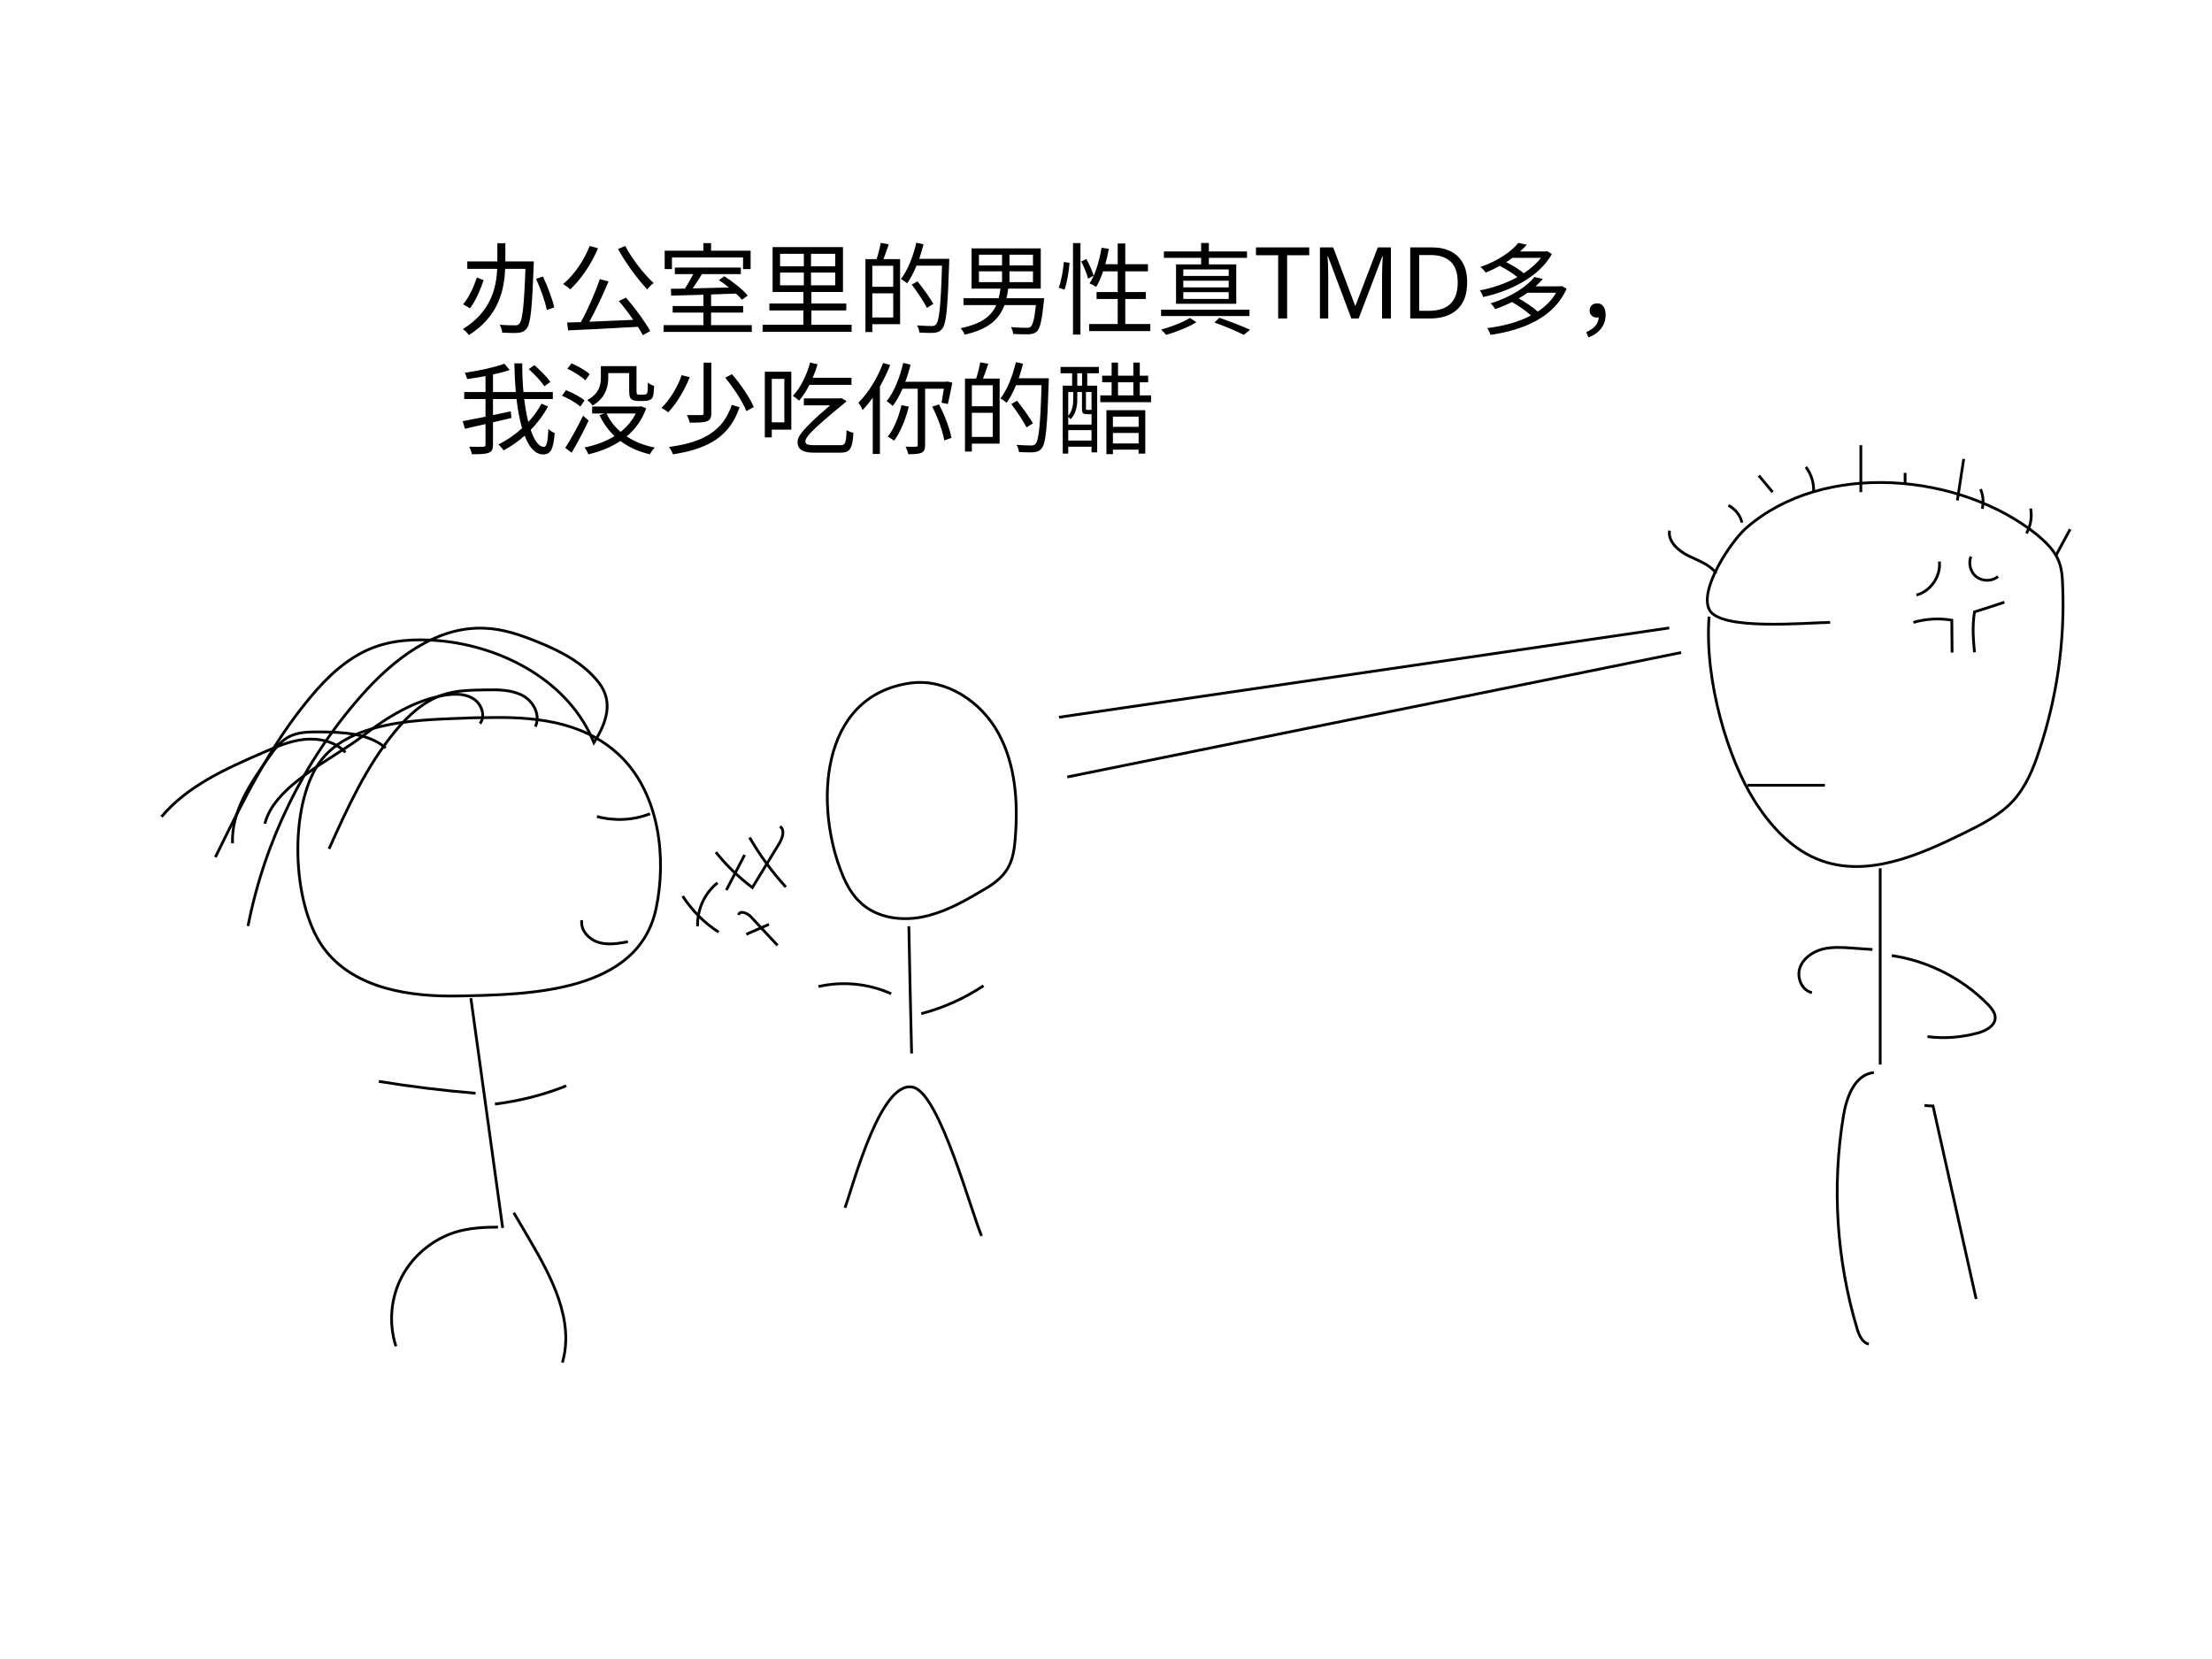
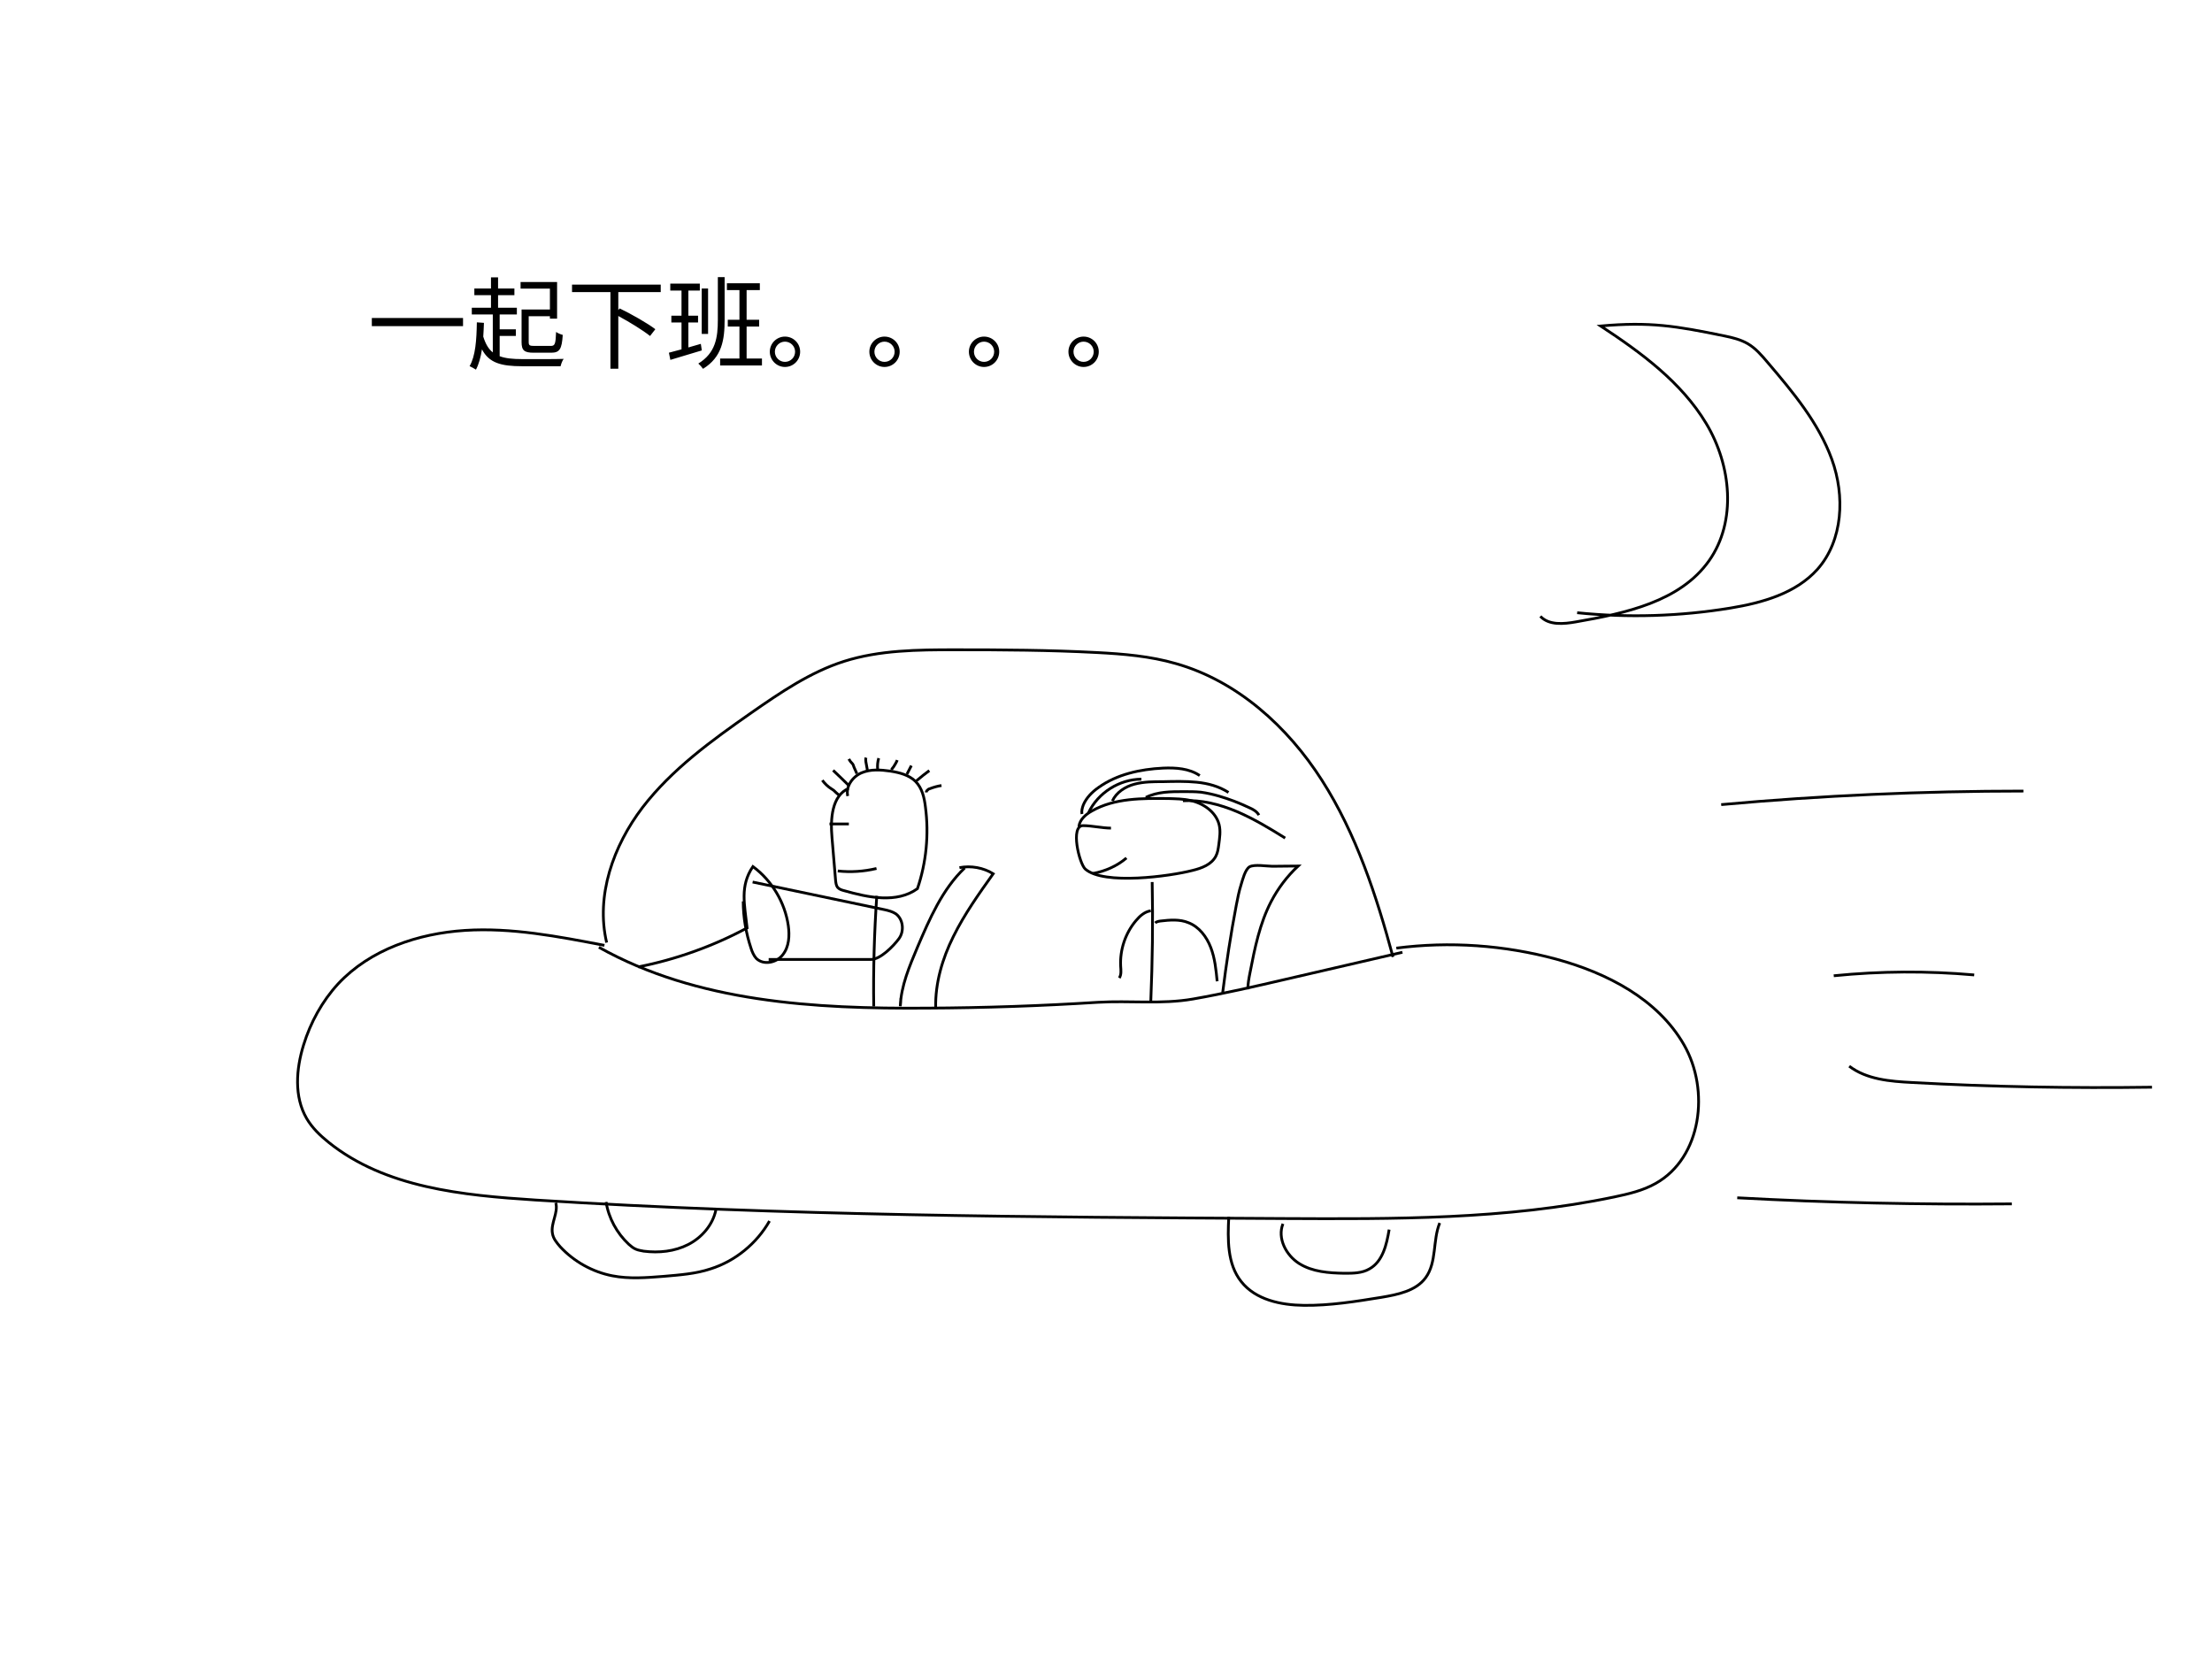
- <svg xmlns="http://www.w3.org/2000/svg" version="1.1" id="page12" x="0px" y="0px" viewBox="0 0 800 600" enable-background="new 0 0 800 600" xml:space="preserve">
-   <path fill="none" d="M161.7,296.4c9,2.4,16.8,6.1,22.4,11.3c17.1,15.9,13.7,45.1-6,57.3c-18.3,11.4-46.7,10.4-66,2.1  c-8.5-3.6-15.9-10.5-21.6-17.7C54.7,304.6,119.9,285.3,161.7,296.4z" />
-   <path fill="none" stroke="#000000" stroke-miterlimit="10" d="M178.7,259.5c16.8-0.2,34,2.1,46.4,14.7c13.4,13.7,16,36.2,12.2,54.3  c-6.4,30.5-45.7,31.2-71.1,31.7c-17.6,0.4-37.3-2.5-48.3-16.2c-12.1-15-13.6-49.6-3.5-66.5c10.6-17.7,38.9-17.1,56.8-17.9  C173.5,259.6,176.1,259.5,178.7,259.5z" />
-   <path fill="none" stroke="#000000" stroke-miterlimit="10" d="M215.9,295.3c6.3,1.7,13.1,1.4,19.2-1" />
-   <path fill="none" stroke="#000000" stroke-miterlimit="10" d="M210.4,332.8c-0.5,3.6,2.5,6.9,6,8s7.2,0.4,10.7-0.2" />
-   <path fill="none" stroke="#000000" stroke-miterlimit="10" d="M124.9,272.1c-3.6-3.9-9.4-5.2-14.7-4.7c-5.3,0.5-10.3,2.7-15.1,4.8  c-13.4,5.8-27.3,12-36.7,23.2" />
-   <path fill="none" stroke="#000000" stroke-miterlimit="10" d="M139.5,270.5c-6.4-5.4-15.5-5.7-23.9-5.8c-3.8,0-7.8,0-11.2,1.8  c-3.1,1.7-5.2,4.6-7.2,7.4c-6.6,9.4-13.6,19.6-13.1,31.1" />
-   <path fill="none" stroke="#000000" stroke-miterlimit="10" d="M173.6,261.7c2.1-2.8,0.6-7.1-2.4-9s-6.7-1.8-10.2-1.3  c-11,1.8-20.9,7.9-29.7,14.7c-10.7,8.3-32.1,17.9-35.5,31.8" />
-   <path fill="none" stroke="#000000" stroke-miterlimit="10" d="M193.6,262.8c2-4-0.6-9.1-4.5-11.2s-8.6-2.2-13.1-2.1  c-5.5,0.1-11,0.1-16.2,1.9c-6.8,2.4-12.3,7.5-16.9,13.1c-10.4,12.6-17.2,27.6-23.9,42.5" />
-   <path fill="none" stroke="#000000" stroke-miterlimit="10" d="M77.9,310c9.9-20.2,19.9-40.6,34.4-57.9c6-7.2,13-13.9,21.7-17.5  c7.7-3.2,16.3-3.6,24.7-2.9c23.5,2.1,47.3,15,56.1,36.9c4.7-7.4,7.1-14.9,1.7-21.8s-13.5-11.2-21.7-14.5c-6.3-2.6-12.9-4.9-19.7-5.1  c-17.6-0.7-33,11.4-44.6,24.6c-20.6,23.4-34.8,52.4-40.8,83.1" />
-   <path fill="none" stroke="#000000" stroke-miterlimit="10" d="M170.3,361c3.8,27.7,7.7,55.4,11.5,83.1" />
-   <path fill="none" stroke="#000000" stroke-miterlimit="10" d="M179,399.3c8.8-1.1,17.6-3.3,25.8-6.6" />
-   <path fill="none" stroke="#000000" stroke-miterlimit="10" d="M180.1,443.8c-5,0-10.1,0.3-15,1.7c-8.3,2.5-15.6,8.4-19.7,16.1  c-4.1,7.7-4.9,17-2.2,25.3" />
-   <path fill="none" stroke="#000000" stroke-miterlimit="10" d="M185.8,438.6c1.9,3.2,3.8,6.4,5.7,9.7c8,13.6,16.3,29.3,11.9,44.5" />
-   <path fill="none" stroke="#000000" stroke-miterlimit="10" d="M172,395.4c-11.7-1-23.4-2.4-35-4.3" />
-   <path fill="none" stroke="#000000" stroke-miterlimit="10" d="M304.7,316.4c1.6,3.9,3.7,7.6,6.9,10.4c5.7,5.1,14.1,6.3,21.6,4.9  c7.5-1.4,14.4-5.1,21-9c3.9-2.2,7.8-4.6,10.1-8.4c2.1-3.4,2.6-7.5,2.9-11.4c1-12.9,0.1-26.3-6.1-37.7s-18.8-19.8-31.5-18.2  C296,251.4,294.6,292,304.7,316.4z" />
-   <path fill="none" stroke="#000000" stroke-miterlimit="10" d="M259.5,319.3c-4.7,3.7-7.4,9.7-7.2,15.7" />
-   <path fill="none" stroke="#000000" stroke-miterlimit="10" d="M246.9,324.1c3.4,5.2,7.8,9.7,13,13" />
-   <path fill="none" stroke="#000000" stroke-miterlimit="10" d="M269.3,309.2c-2.2,4.2-4.4,8.5-6.6,12.7" />
-   <path fill="none" stroke="#000000" stroke-miterlimit="10" d="M282.1,298.9c1.9,1.3,0.9,4.2-0.3,6.2c-2.6,4.3-7.1,11.6-9.7,15.9  c-4.9-3.7-9.4-8-13.2-12.8" />
-   <path fill="none" stroke="#000000" stroke-miterlimit="10" d="M271.1,302.9c3.7,6.4,8.1,12.4,13.1,17.9" />
-   <path fill="none" stroke="#000000" stroke-miterlimit="10" d="M278.1,334.3c-2.7,1.2-5.4,2.4-8.2,3.6" />
-   <path fill="none" stroke="#000000" stroke-miterlimit="10" d="M267.1,330.9c0.5-1.8,3.2-0.7,4.5,0.7c3.2,3.4,6.4,6.9,9.6,10.3" />
-   <path fill="none" stroke="#000000" stroke-miterlimit="10" d="M328.7,335c0.3,15.3,0.6,30.7,1,46" />
-   <path fill="none" stroke="#000000" stroke-miterlimit="10" d="M322.3,359.4c-8.2-3.7-17.6-4.6-26.3-2.6" />
-   <path fill="none" stroke="#000000" stroke-miterlimit="10" d="M333.2,366.6c8-2.1,15.6-5.5,22.5-10.1" />
-   <path fill="none" stroke="#000000" stroke-miterlimit="10" d="M355,447c-3.9-9.2-15.1-50.9-24.5-53.7c-11.8-3.5-21.8,35-24.9,43.5" />
-   <path fill="none" stroke="#000000" stroke-miterlimit="10" d="M618.1,223c-1.7,23.6,7,51.6,16.3,66.4c5.9,9.4,13.9,18.2,24.4,21.9  c16.9,6,35.2-2,51.3-9.9c6.5-3.2,13.1-6.5,18-11.8c4.6-5.1,7.3-11.6,9.4-18.1c6.4-19.1,9.3-39.4,8.5-59.5c-0.1-3.2-0.3-6.5-1.6-9.5  c-1.6-3.7-4.7-6.6-7.8-9.2c-27.7-22.2-77-26.9-105.1-2.3c-5.2,4.5-17.1,22-13.3,29.5c3.9,7.7,34.9,4.7,43.7,4.6" />
-   <path fill="none" stroke="#000000" stroke-miterlimit="10" d="M632,284c9.3,0,18.7,0,28,0" />
-   <path fill="none" stroke="#000000" stroke-miterlimit="10" d="M603.8,191.9c-0.6,4,3.2,7.3,6.8,9.1c3.6,1.8,7.8,3.1,10.1,6.4" />
-   <path fill="none" stroke="#000000" stroke-miterlimit="10" d="M625.1,182.8c2.4,1.2,4.3,3.5,4.9,6.2" />
-   <path fill="none" stroke="#000000" stroke-miterlimit="10" d="M636.1,172c1.7,2,3.3,4,5,6" />
-   <path fill="none" stroke="#000000" stroke-miterlimit="10" d="M653.1,168.9c2,2.6,3,5.8,2.8,9.1" />
-   <path fill="none" stroke="#000000" stroke-miterlimit="10" d="M673,161c0,5.7,0,11.3,0,17" />
-   <path fill="none" stroke="#000000" stroke-miterlimit="10" d="M689,171c0,1.3,0,2.7,0,4" />
-   <path fill="none" stroke="#000000" stroke-miterlimit="10" d="M710.2,166c-0.8,5-1.5,10-2.3,15" />
-   <path fill="none" stroke="#000000" stroke-miterlimit="10" d="M716.3,176.9c0.9,2.2,1.2,4.7,0.6,7.1" />
-   <path fill="none" stroke="#000000" stroke-miterlimit="10" d="M734.4,183.9c0.6,3.1,0,6.3-1.5,9" />
-   <path fill="none" stroke="#000000" stroke-miterlimit="10" d="M748.7,191.4c-1.7,3.1-3.4,6.3-5.1,9.4" />
-   <path fill="none" stroke="#000000" stroke-miterlimit="10" d="M680,314c0,23.7,0,47.3,0,71" />
-   <path fill="none" stroke="#000000" stroke-miterlimit="10" d="M677.2,343.4c-2.4-0.2-4.8-0.3-7.2-0.5c-3.7-0.3-7.5-0.5-11,0.4  c-3.6,1-7,3.4-8.1,6.9c-1.1,3.5,0.8,8,4.4,8.8" />
-   <path fill="none" stroke="#000000" stroke-miterlimit="10" d="M684.2,345.6c13,1.9,25.4,8.2,34.7,17.6c1.3,1.4,2.7,3,2.7,4.9  c-0.1,3-3.4,4.7-6.3,5.5c-5.9,1.6-12.2,2.1-18.2,1.3" />
-   <path fill="none" stroke="#000000" stroke-miterlimit="10" d="M677.7,387.9c-6.9,0.7-9.9,8.9-11,15.7c-4.2,25.5-2.5,52,4.9,76.8  c0.7,2.4,1.9,5.2,4.3,5.7" />
-   <path fill="none" stroke="#000000" stroke-miterlimit="10" d="M696,399.8c1,0.1,2.1,0.2,3.1,0.2c5.2,23.3,10.4,46.5,15.6,69.8" />
-   <line fill="none" stroke="#000000" stroke-miterlimit="10" x1="383" y1="259.4" x2="603.7" y2="227.1" />
-   <line fill="none" stroke="#000000" stroke-miterlimit="10" x1="386" y1="281" x2="608" y2="236" />
-   <path fill="none" stroke="#000000" stroke-miterlimit="10" d="M712.8,201.3c-1,2.6-0.1,5.8,2.1,7.4c2.2,1.6,5.6,1.6,7.7-0.2" />
-   <path fill="none" stroke="#000000" stroke-miterlimit="10" d="M724.9,217.8c-3.6,1.2-7.2,2.4-10.8,3.5c-0.8,5.6-0.5,9,0,14.6" />
-   <path fill="none" stroke="#000000" stroke-miterlimit="10" d="M701.4,203.1c0.6,5.3-3.2,10.8-8.3,12.1" />
-   <path fill="none" stroke="#000000" stroke-miterlimit="10" d="M692,225.1c4.5-1.3,9.3-1.6,13.9-0.8c0,3.9,0.1,7.8,0.1,11.7" />
-   <text transform="matrix(1 0 0 1 165.8756 118.1579)">
-     <tspan x="0" y="0" font-family="'YouYuan'" font-size="36px">办公室里的男性真TMD多，</tspan>
-     <tspan x="0" y="43.2" font-family="'YouYuan'" font-size="36px">我没少吃你的醋</tspan>
-   </text>
+ <svg xmlns="http://www.w3.org/2000/svg" version="1.1" id="page8" x="0px" y="0px" viewBox="0 0 800 600" enable-background="new 0 0 800 600" xml:space="preserve">
+   <text transform="matrix(1 0 0 1 132.8991 130.5144)" font-family="'YouYuan'" font-size="36px">一起下班。。。。</text>
+   <path fill="none" stroke="#000000" stroke-miterlimit="10" d="M219.4,340.9c-4-17,2.4-35,13-48.9c10.6-13.8,25-24.2,39.3-34.2  c10.5-7.3,21.3-14.7,33.5-18.6c12.9-4.1,26.7-4.2,40.3-4.2c17.1,0,34.1,0.1,51.2,1c9.6,0.5,19.3,1.3,28.6,4  c22.2,6.3,40.4,22.8,52.8,42.2c12.4,19.4,19.7,41.7,25.7,63.9" />
+   <path fill="none" stroke="#000000" stroke-miterlimit="10" d="M218.6,341.9c-16.7-3.2-33.6-6.5-50.5-5.4s-34.2,6.9-45.8,19.3  c-5.8,6.3-10,14-12.5,22.1c-2.7,8.7-3.5,18.7,1.1,26.6c2,3.4,4.8,6.1,7.9,8.6c20.5,16.5,48.5,19.2,74.8,20.9  c90,5.7,180.2,6.2,270.4,6.7c40.1,0.2,80.6,0.4,119.8-7.8c5.2-1.1,10.4-2.3,15-4.9c16.6-9.3,19.7-33.7,10.2-50.2  s-27.8-25.9-46.1-30.9c-18.8-5.1-38.6-6.5-57.9-4" />
+   <path fill="none" stroke="#000000" stroke-miterlimit="10" d="M201,435c1,3.6-1.9,7.4-1.2,11.1c0.3,1.9,1.6,3.4,2.8,4.8  c5,5.4,11.7,9.1,18.8,10.5c6.1,1.2,12.4,0.7,18.7,0.2c5.7-0.5,11.5-0.9,16.9-2.7c8.9-2.8,16.7-9.2,21.3-17.3" />
+   <path fill="none" stroke="#000000" stroke-miterlimit="10" d="M444.4,440.1c-0.4,8.1-0.6,17,4.5,23.4c5.2,6.6,14.3,8.5,22.7,8.6  c9.4,0.1,18.7-1.4,28-2.9c5.9-1,12.5-2.3,16-7.1c4.1-5.6,2.5-13.5,5.1-19.8" />
+   <path fill="none" stroke="#000000" stroke-miterlimit="10" d="M216.6,342.6c35.5,19.9,78,22.3,118.7,22c20.6-0.1,41.1-0.8,61.7-2.1  c11.6-0.7,23,0.8,34.5-1.2c11.4-2,22.6-4.6,33.8-7.2c14-3.2,27.9-6.5,41.9-9.7" />
+   <path fill="none" stroke="#000000" stroke-miterlimit="10" d="M268.8,326c0,5.7,1,11.5,2.8,16.9c0.4,1.3,1,2.7,1.9,3.7  c2.6,2.6,7.4,1.6,9.6-1.3c2.3-2.9,2.5-6.9,2-10.5c-1.2-8.4-5.9-16.3-12.8-21.4c-4.8,7.1-3,13.7-2.1,22.2  c-12.3,6.6-25.7,11.4-39.4,14.1" />
+   <path fill="none" stroke="#000000" stroke-miterlimit="10" d="M307,285.1c-6.2,2.6-6.7,11.1-6.1,17.8c0.4,5.2,0.9,10.3,1.3,15.5  c0.1,0.9,0.2,1.8,0.7,2.5c0.6,0.7,1.5,1,2.3,1.2c8.8,2.5,19.1,4.7,26.6-0.7c3.2-9.4,4.2-19.6,2.9-29.5c-0.4-3.4-1.2-6.9-3.6-9.3  c-2.3-2.3-5.8-3.2-9-3.7c-3.5-0.5-7.2-0.8-10.5,0.6s-5.8,5-5,8.4" />
+   <path fill="none" stroke="#000000" stroke-miterlimit="10" d="M317.1,324c-0.9,13.3-1.3,26.7-1.1,40" />
+   <path fill="none" stroke="#000000" stroke-miterlimit="10" d="M278,347c12.3,0,24.7,0,37,0c3.4,0,8.1-4.8,10.1-7.5s1.6-7-1.1-9  c-1.2-0.8-2.7-1.2-4.1-1.5c-15.9-3.3-31.8-6.7-47.7-10" />
+   <path fill="none" stroke="#000000" stroke-miterlimit="10" d="M300,298c2.3,0,4.7,0,7,0" />
+   <path fill="none" stroke="#000000" stroke-miterlimit="10" d="M303,315c4.7,0.5,9.4,0.2,14-0.9" />
+   <path fill="none" stroke="#000000" stroke-miterlimit="10" d="M297.4,282.2c0.9,1.2,2,2.3,3.3,3.1c0.3,0.2,0.7,0.4,1,0.7  c0.2,0.2,0.3,0.3,0.5,0.5c0.4,0.4,0.8,0.7,1.2,1" />
+   <path fill="none" stroke="#000000" stroke-miterlimit="10" d="M301.3,278.6c1.9,1.8,3.8,3.6,5.6,5.4" />
+   <path fill="none" stroke="#000000" stroke-miterlimit="10" d="M307,274.5c0.3,0.6,0.7,1.1,1.1,1.5c0.2,0.2,0.4,0.4,0.5,0.7  c0.1,0.2,0.1,0.4,0.2,0.6c0.1,0.2,0.2,0.5,0.3,0.7c0.3,0.6,0.5,1.2,0.8,1.8" />
+   <path fill="none" stroke="#000000" stroke-miterlimit="10" d="M313.2,274c-0.1,0.3-0.1,0.5-0.1,0.8c0,0.9,0.3,1.7,0.4,2.6  c0.1,0.5,0.2,1,0.2,1.5" />
+   <path fill="none" stroke="#000000" stroke-miterlimit="10" d="M317.8,274.2c-0.4,1.3-0.5,2.6-0.4,3.9" />
+   <path fill="none" stroke="#000000" stroke-miterlimit="10" d="M324.5,274.9c-0.3,0.8-0.8,1.6-1.3,2.4c-0.3,0.4-0.6,0.7-0.8,1.1" />
+   <path fill="none" stroke="#000000" stroke-miterlimit="10" d="M329.6,276.9c-0.5,1-1.1,2.1-1.6,3.1" />
+   <path fill="none" stroke="#000000" stroke-miterlimit="10" d="M336.1,278.7c-1.5,1.1-2.9,2.2-4.3,3.4c-0.2,0.2-0.4,0.3-0.4,0.5" />
+   <path fill="none" stroke="#000000" stroke-miterlimit="10" d="M340.5,284.1c-1.4,0.2-2.8,0.6-4.1,1.1c-0.3,0.1-0.7,0.2-0.9,0.5  c-0.3,0.2-0.5,0.5-0.5,0.9" />
+   <path fill="none" stroke="#000000" stroke-miterlimit="10" d="M622.5,291c36.3-3.3,72.8-4.9,109.3-4.9" />
+   <path fill="none" stroke="#000000" stroke-miterlimit="10" d="M663.2,352.9c16.9-1.7,33.9-1.8,50.8-0.3" />
+   <path fill="none" stroke="#000000" stroke-miterlimit="10" d="M668.8,385.6c6.3,4.8,14.8,5.5,22.7,5.9c28.9,1.6,57.9,2.1,86.8,1.7" />
+   <path fill="none" stroke="#000000" stroke-miterlimit="10" d="M628.3,433.2c33.1,1.8,66.2,2.5,99.3,2.2" />
+   <path fill="none" stroke="#000000" stroke-miterlimit="10" d="M219.2,434.7c0.9,5.8,3.9,11.3,8.2,15.3c0.8,0.7,1.6,1.4,2.6,1.8  c0.9,0.4,1.9,0.5,2.8,0.7c5.5,0.7,11.2,0.1,16.1-2.4s8.9-7.1,10-12.5" />
+   <path fill="none" stroke="#000000" stroke-miterlimit="10" d="M464,442.6c-2.1,5.2,1.1,11.4,5.9,14.4c4.8,3,10.7,3.4,16.3,3.5  c3.1,0,6.4,0,9.1-1.6c4.8-2.7,6.2-8.8,7.1-14.2" />
+   <path fill="none" stroke="#000000" stroke-miterlimit="10" d="M390.2,298.9c0.3-2.5,2.5-4.4,4.7-5.6c8.2-4.7,18.2-4.6,27.7-4.5  c2.7,0.1,5.3,0.1,7.9,0.7c4.7,1,9.2,4.1,10.4,8.7c0.6,2.4,0.2,4.8-0.1,7.2c-0.2,1.5-0.4,3-1.1,4.3c-1.6,3-5.1,4.3-8.4,5.1  c-8.1,2.1-32.1,5.4-38.8-0.5c-2.2-2-5.5-15.7-0.8-15.7c3.1,0,7,0.9,10.1,0.9" />
+   <path fill="none" stroke="#000000" stroke-miterlimit="10" d="M395.3,315.9c4.4-0.8,8.7-2.7,12.1-5.6" />
+   <path fill="none" stroke="#000000" stroke-miterlimit="10" d="M393.7,293.9c3.4-7.2,11.2-12.1,19.1-12.1" />
+   <path fill="none" stroke="#000000" stroke-miterlimit="10" d="M402.3,289.7c1.4-3.1,4.6-5.2,8-6.1s6.8-0.9,10.3-0.9  c4.1-0.1,8.2-0.2,12.2,0.2c4.1,0.4,8.1,1.5,11.5,3.7" />
+   <path fill="none" stroke="#000000" stroke-miterlimit="10" d="M414.4,288.4c4.2-2.1,9-2.1,13.7-2.1c2.1,0,4.1,0,6.2,0.2  c2.2,0.3,4.4,0.8,6.5,1.4c3.8,1.1,7.4,2.5,11,4.2c1.4,0.6,2.8,1.4,3.5,2.7" />
+   <path fill="none" stroke="#000000" stroke-miterlimit="10" d="M427.8,289.6c6.7-0.4,13.3,1.3,19.5,3.9c6.1,2.6,11.9,6.1,17.5,9.6" />
+   <path fill="none" stroke="#000000" stroke-miterlimit="10" d="M391.3,294.4c-0.2-1.1,0.1-2.2,0.5-3.3c1.1-2.6,3.2-4.7,5.5-6.3  c6.7-4.8,15.1-6.6,23.3-7c4.6-0.2,9.5,0.1,13.3,2.7" />
+   <path fill="none" stroke="#000000" stroke-miterlimit="10" d="M416.7,319c0.3,14.4,0.1,28.7-0.5,43.1" />
+   <path fill="none" stroke="#000000" stroke-miterlimit="10" d="M451.3,357.8c0-2,0.4-4.1,0.8-6.1c1.7-8.8,3.5-17.7,7.6-25.6  c2.5-4.8,5.8-9.2,9.8-12.9c-3.1,0-6.2,0.1-9.3,0.1c-2,0-6.5-0.8-8.3,0.2c-1.6,1-2.5,4.7-3,6.3c-0.8,2.5-1.3,5.1-1.8,7.7  c-2,10.5-3.6,21-4.9,31.5" />
+   <path fill="none" stroke="#000000" stroke-miterlimit="10" d="M417.8,333.8c0.5-0.5,1.2-0.6,1.9-0.7c3.4-0.4,7-0.7,10.1,0.6  c3.9,1.5,6.6,5.1,8.1,9c1.5,3.9,1.9,8.1,2.3,12.2" />
+   <path fill="none" stroke="#000000" stroke-miterlimit="10" d="M416.2,329.4c-2.2,0.3-4,1.9-5.4,3.6c-3.8,4.5-5.8,10.5-5.5,16.4  c0.1,1.5,0.3,3.1-0.5,4.3" />
+   <path fill="none" stroke="#000000" stroke-miterlimit="10" d="M348.9,313.9c-8.1,7.7-12.7,18.4-17.1,28.7  c-2.9,6.9-5.9,13.9-6.2,21.3c0.1-1,0.2-2,0.2-2.9" />
+   <path fill="none" stroke="#000000" stroke-miterlimit="10" d="M347,313.8c4.2-0.8,8.6,0,12.2,2.2c-5.2,7.3-10.4,14.6-14.4,22.7  c-4,8-6.6,16.9-6.4,25.8" />
+   <path fill="none" stroke="#000000" stroke-miterlimit="10" d="M557.1,222.9c3.1,3.3,8.4,2.8,12.9,2c17.9-3.1,37.6-7.3,48.1-22.1  c10.1-14.3,8-34.6-1-49.6s-23.6-25.7-38.2-35.3c17.8-1.6,27.3,0,44.8,3.6c2.9,0.6,5.8,1.3,8.4,2.8c2.9,1.7,5.1,4.3,7.3,6.9  c9.1,10.7,18.3,21.7,23.1,34.9c4.8,13.2,4.1,29.3-5.2,39.8c-7.8,8.7-19.9,12.1-31.4,14c-18.3,3-37,3.6-55.5,1.7" />
</svg>
